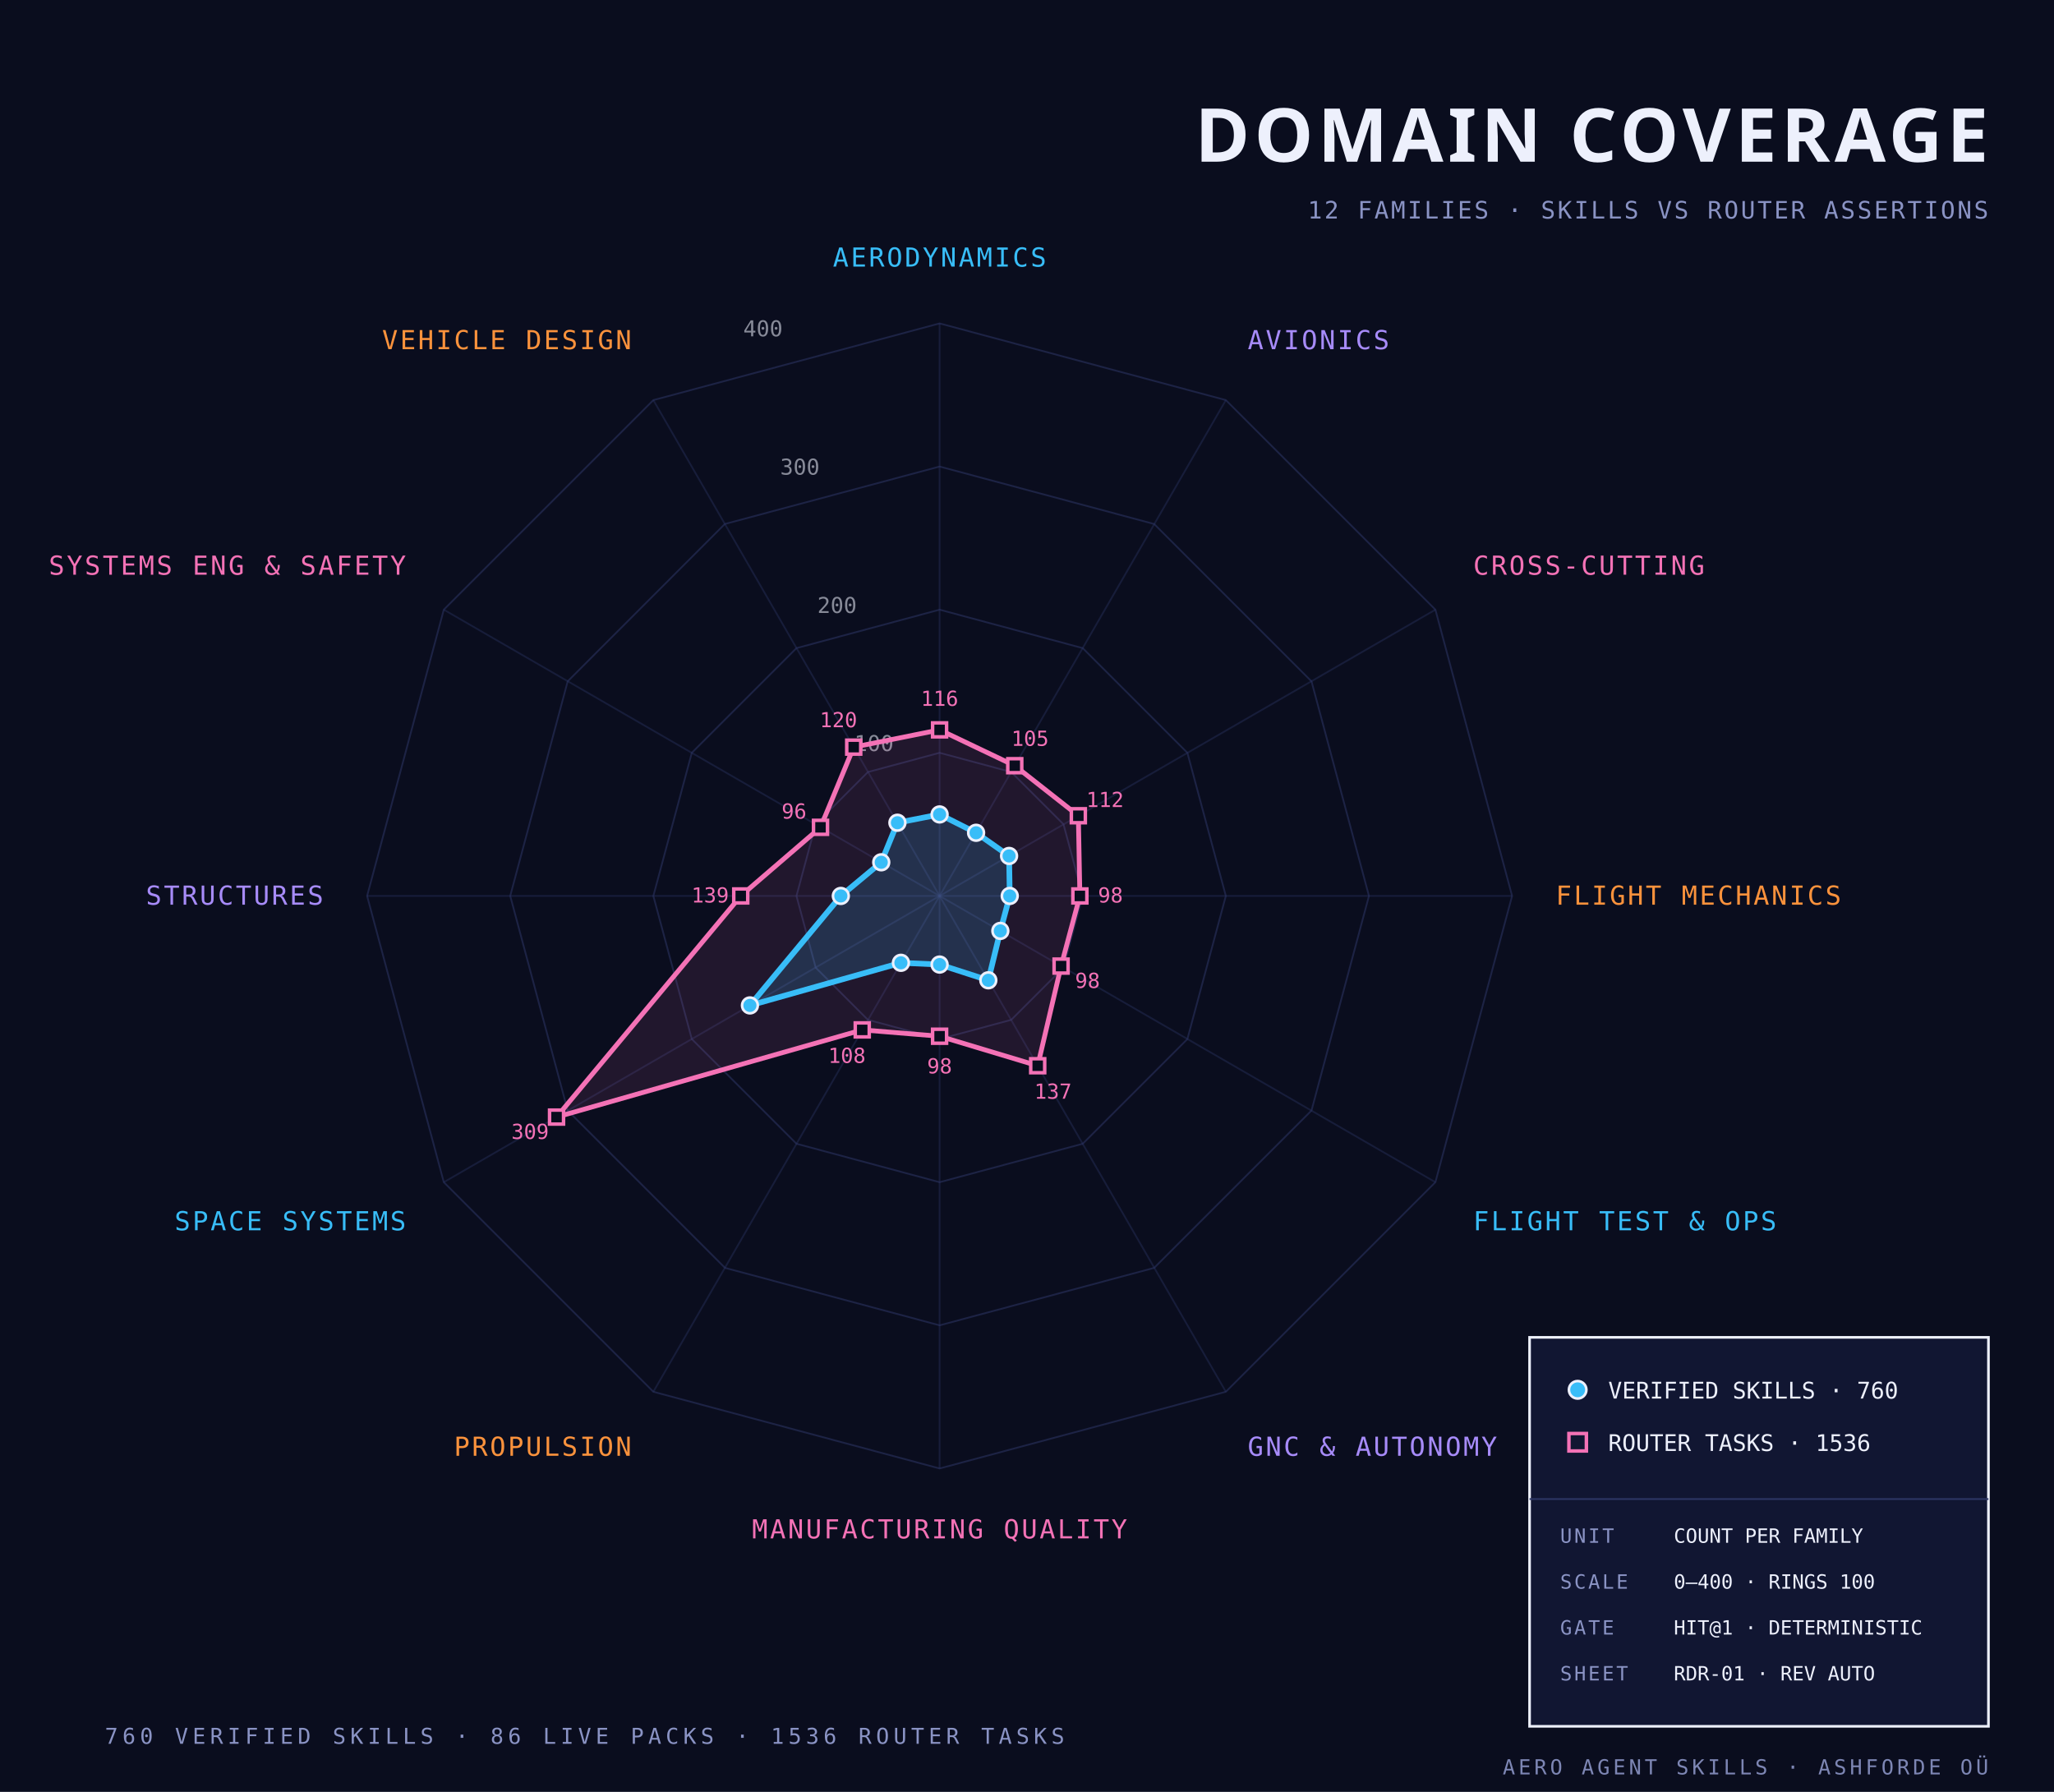
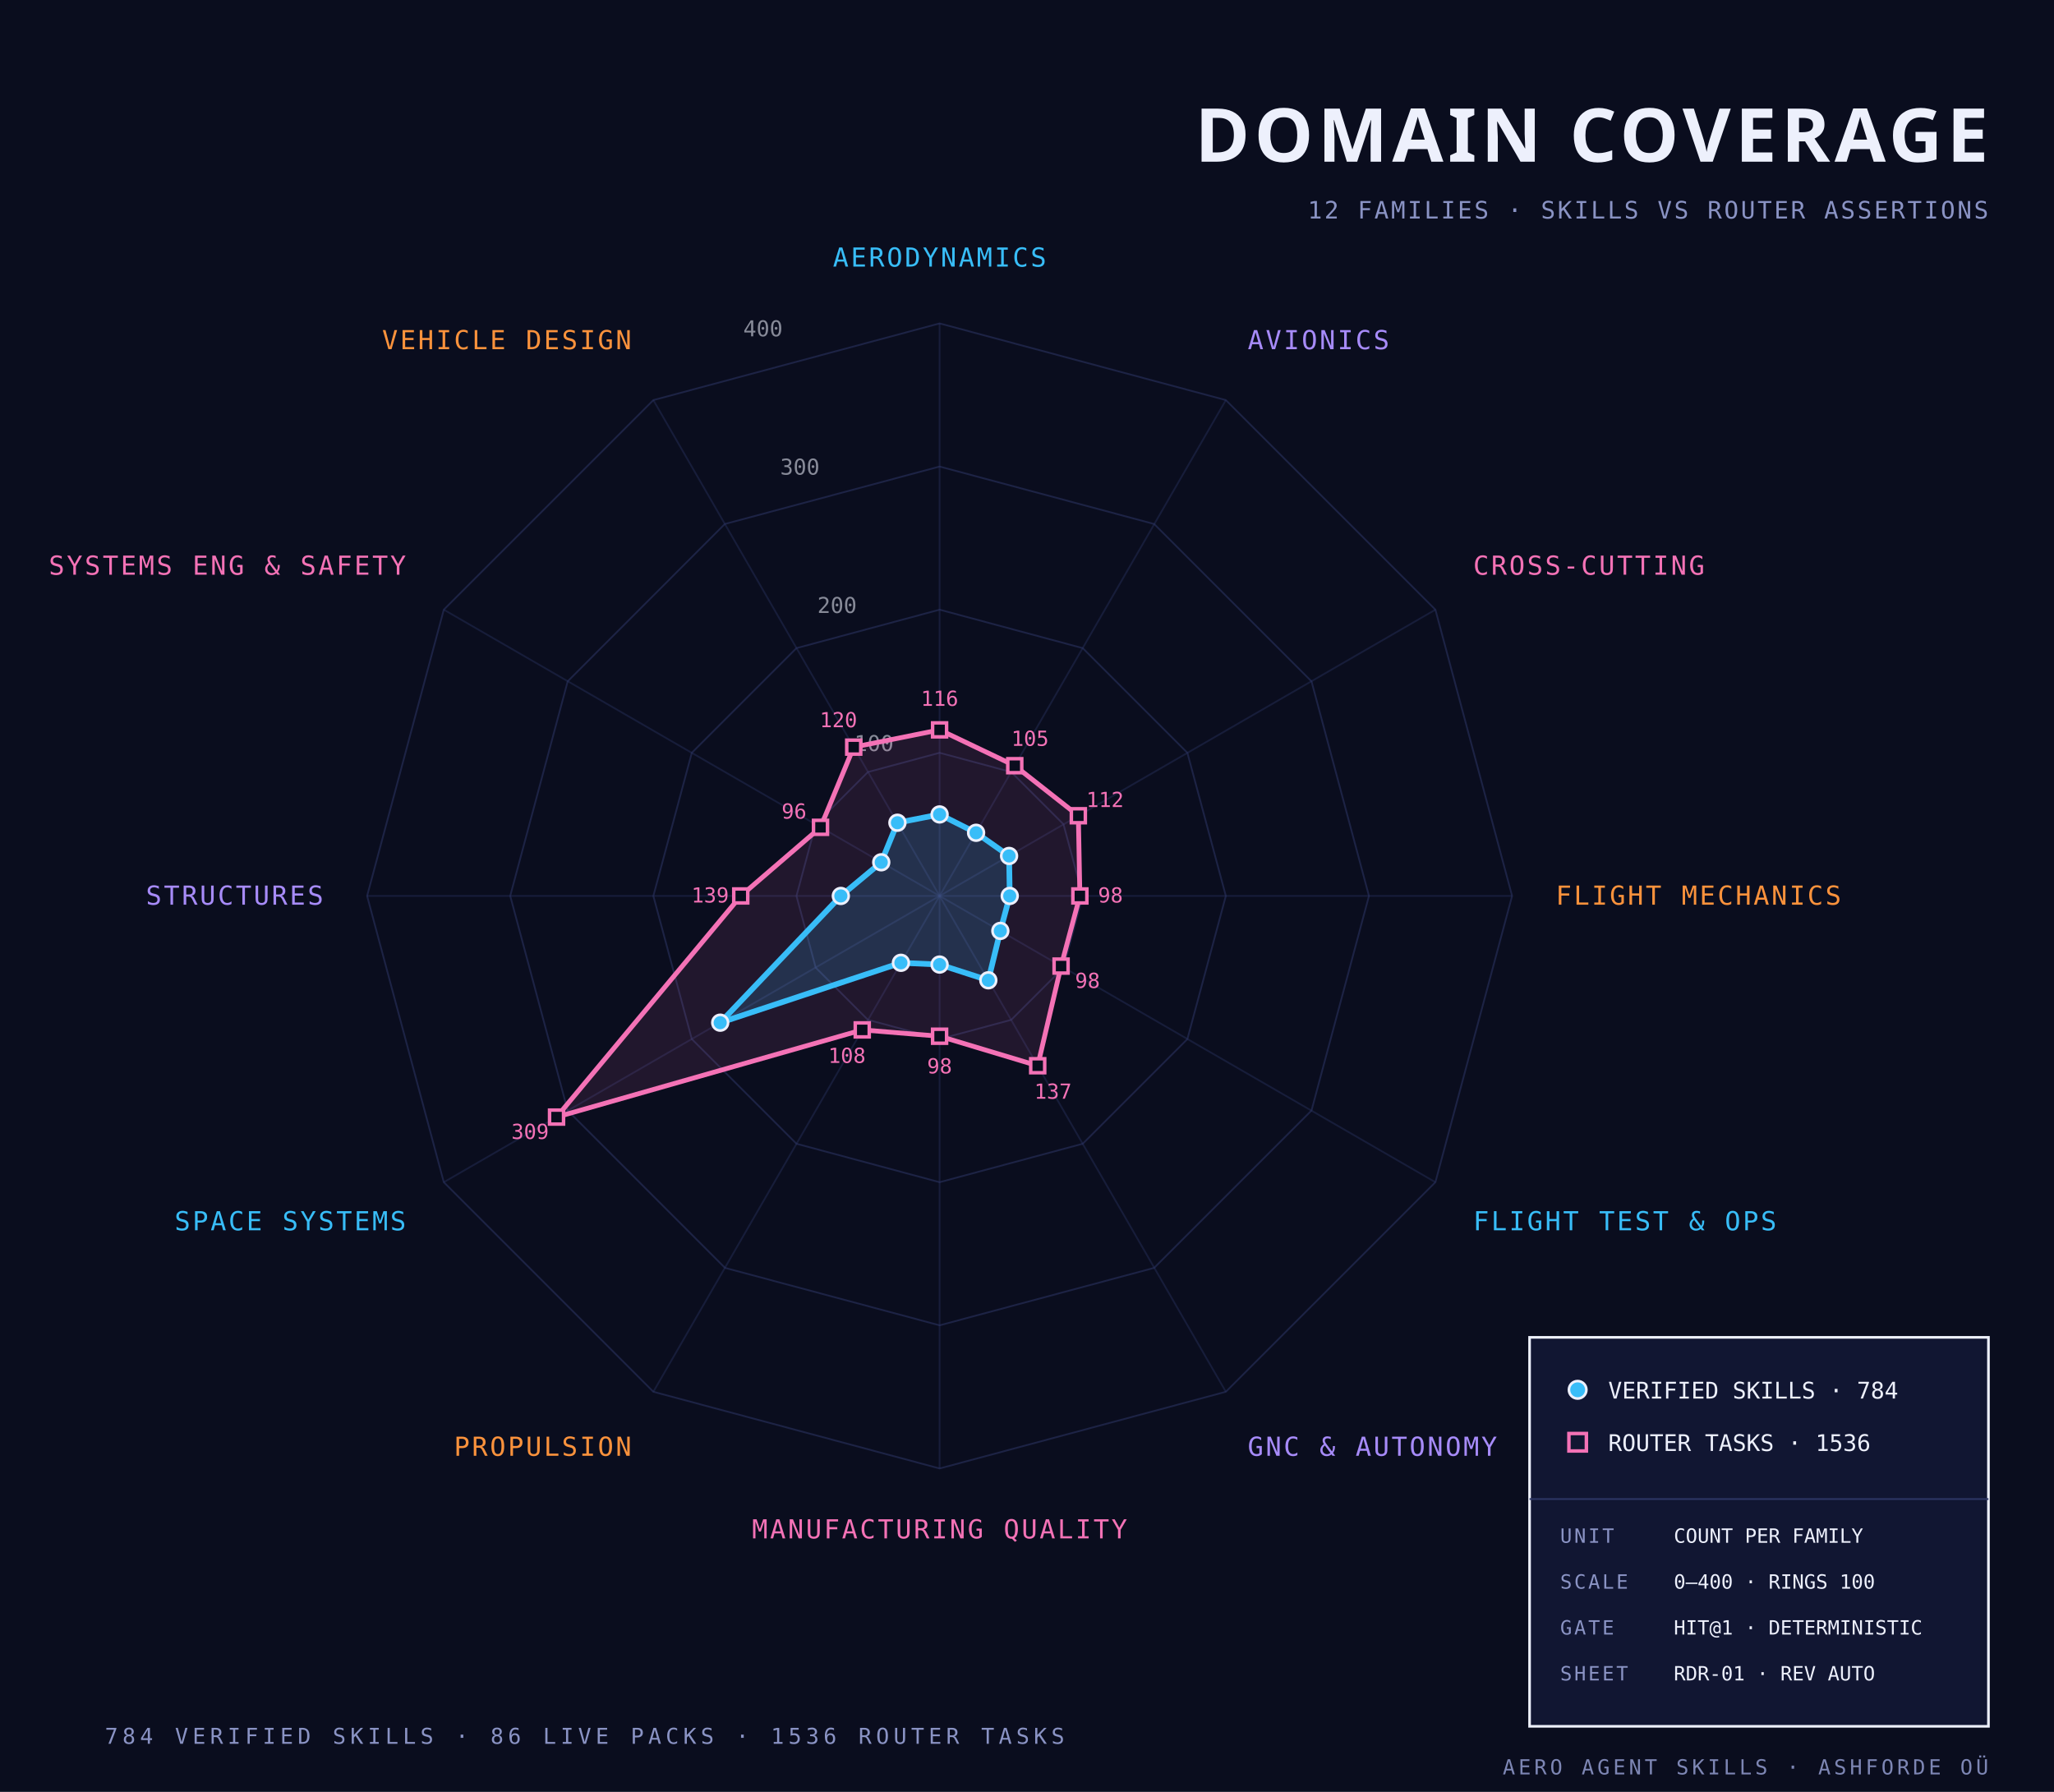
<svg xmlns="http://www.w3.org/2000/svg" width="940" height="820" viewBox="0 0 940 820">
  <style>
    .mono { font-family: "JetBrains Mono", "IBM Plex Mono", "Menlo", monospace; }
    .cond { font-family: "Barlow Condensed", "DIN Condensed", "Arial Narrow", sans-serif; font-weight: 700; text-transform: uppercase; }
    .serif { font-family: "Instrument Serif", Georgia, serif; font-style: italic; }
  </style>
  <rect width="940" height="820" fill="#0a0d1e" />
  <polygon points="430.0,344.5 462.8,353.3 486.7,377.2 495.5,410.0 486.7,442.8 462.8,466.7 430.0,475.5 397.2,466.7 373.3,442.8 364.5,410.0 373.3,377.2 397.2,353.3" fill="none" stroke="#2c3564" stroke-width="0.8" stroke-opacity="0.55" />
  <polygon points="430.0,279.0 495.5,296.6 543.4,344.5 561.0,410.0 543.4,475.5 495.5,523.4 430.0,541.0 364.5,523.4 316.6,475.5 299.0,410.0 316.6,344.5 364.5,296.6" fill="none" stroke="#2c3564" stroke-width="0.8" stroke-opacity="0.55" />
  <polygon points="430.0,213.5 528.2,239.8 600.2,311.8 626.5,410.0 600.2,508.2 528.2,580.2 430.0,606.5 331.8,580.2 259.8,508.2 233.5,410.0 259.8,311.8 331.7,239.8" fill="none" stroke="#2c3564" stroke-width="0.8" stroke-opacity="0.55" />
  <polygon points="430.0,148.0 561.0,183.1 656.9,279.0 692.0,410.0 656.9,541.0 561.0,636.9 430.0,672.0 299.0,636.9 203.1,541.0 168.0,410.0 203.1,279.0 299.0,183.1" fill="none" stroke="#2c3564" stroke-width="0.8" stroke-opacity="0.55" />
  <line x1="430" y1="410" x2="430.0" y2="148.0" stroke="#2c3564" stroke-width="0.8" stroke-opacity="0.4" />
  <line x1="430" y1="410" x2="561.0" y2="183.1" stroke="#2c3564" stroke-width="0.8" stroke-opacity="0.4" />
  <line x1="430" y1="410" x2="656.9" y2="279.0" stroke="#2c3564" stroke-width="0.8" stroke-opacity="0.4" />
  <line x1="430" y1="410" x2="692.0" y2="410.0" stroke="#2c3564" stroke-width="0.8" stroke-opacity="0.4" />
  <line x1="430" y1="410" x2="656.9" y2="541.0" stroke="#2c3564" stroke-width="0.8" stroke-opacity="0.4" />
  <line x1="430" y1="410" x2="561.0" y2="636.9" stroke="#2c3564" stroke-width="0.8" stroke-opacity="0.4" />
  <line x1="430" y1="410" x2="430.0" y2="672.0" stroke="#2c3564" stroke-width="0.8" stroke-opacity="0.4" />
  <line x1="430" y1="410" x2="299.0" y2="636.9" stroke="#2c3564" stroke-width="0.8" stroke-opacity="0.4" />
  <line x1="430" y1="410" x2="203.1" y2="541.0" stroke="#2c3564" stroke-width="0.8" stroke-opacity="0.4" />
  <line x1="430" y1="410" x2="168.0" y2="410.0" stroke="#2c3564" stroke-width="0.8" stroke-opacity="0.4" />
  <line x1="430" y1="410" x2="203.1" y2="279.0" stroke="#2c3564" stroke-width="0.8" stroke-opacity="0.4" />
  <line x1="430" y1="410" x2="299.0" y2="183.1" stroke="#2c3564" stroke-width="0.8" stroke-opacity="0.4" />
  <text class="mono" x="409.0" y="343.7" text-anchor="end" font-size="10" fill="#edf0fc" opacity="0.55">100</text>
  <text class="mono" x="392.1" y="280.5" text-anchor="end" font-size="10" fill="#edf0fc" opacity="0.55">200</text>
  <text class="mono" x="375.1" y="217.2" text-anchor="end" font-size="10" fill="#edf0fc" opacity="0.55">300</text>
  <text class="mono" x="358.2" y="153.9" text-anchor="end" font-size="10" fill="#edf0fc" opacity="0.55">400</text>
  <text class="mono" x="430.0" y="122.0" text-anchor="middle" font-size="12" fill="#38bdf8" letter-spacing="1">AERODYNAMICS</text>
  <text class="mono" x="571.0" y="159.8" text-anchor="start" font-size="12" fill="#a78bfa" letter-spacing="1">AVIONICS</text>
  <text class="mono" x="674.2" y="263.0" text-anchor="start" font-size="12" fill="#f472b6" letter-spacing="1">CROSS-CUTTING</text>
  <text class="mono" x="712.0" y="414.0" text-anchor="start" font-size="12" fill="#fb923c" letter-spacing="1">FLIGHT MECHANICS</text>
  <text class="mono" x="674.2" y="563.0" text-anchor="start" font-size="12" fill="#38bdf8" letter-spacing="1">FLIGHT TEST &amp; OPS</text>
  <text class="mono" x="571.0" y="666.2" text-anchor="start" font-size="12" fill="#a78bfa" letter-spacing="1">GNC &amp; AUTONOMY</text>
  <text class="mono" x="430.0" y="704.0" text-anchor="middle" font-size="12" fill="#f472b6" letter-spacing="1">MANUFACTURING QUALITY</text>
  <text class="mono" x="289.0" y="666.2" text-anchor="end" font-size="12" fill="#fb923c" letter-spacing="1">PROPULSION</text>
  <text class="mono" x="185.8" y="563.0" text-anchor="end" font-size="12" fill="#38bdf8" letter-spacing="1">SPACE SYSTEMS</text>
  <text class="mono" x="148.0" y="414.0" text-anchor="end" font-size="12" fill="#a78bfa" letter-spacing="1">STRUCTURES</text>
  <text class="mono" x="185.8" y="263.0" text-anchor="end" font-size="12" fill="#f472b6" letter-spacing="1">SYSTEMS ENG &amp; SAFETY</text>
  <text class="mono" x="289.0" y="159.8" text-anchor="end" font-size="12" fill="#fb923c" letter-spacing="1">VEHICLE DESIGN</text>
  <polygon points="430.0,334.0 464.4,350.4 493.5,373.3 494.2,410.0 485.6,442.1 474.9,487.7 430.0,474.2 394.6,471.3 254.7,511.2 339.0,410.0 375.5,378.6 390.7,341.9" fill="#f472b6" fill-opacity="0.10" stroke="#f472b6" stroke-width="2.2" />
  <rect x="426.8" y="330.8" width="6.4" height="6.4" fill="#0a0d1e" stroke="#f472b6" stroke-width="1.6" />
  <rect x="461.2" y="347.2" width="6.4" height="6.4" fill="#0a0d1e" stroke="#f472b6" stroke-width="1.6" />
  <rect x="490.3" y="370.1" width="6.4" height="6.4" fill="#0a0d1e" stroke="#f472b6" stroke-width="1.6" />
  <rect x="491.0" y="406.8" width="6.4" height="6.4" fill="#0a0d1e" stroke="#f472b6" stroke-width="1.6" />
  <rect x="482.4" y="438.9" width="6.4" height="6.4" fill="#0a0d1e" stroke="#f472b6" stroke-width="1.6" />
  <rect x="471.7" y="484.5" width="6.4" height="6.4" fill="#0a0d1e" stroke="#f472b6" stroke-width="1.6" />
  <rect x="426.8" y="471.0" width="6.4" height="6.4" fill="#0a0d1e" stroke="#f472b6" stroke-width="1.6" />
  <rect x="391.4" y="468.1" width="6.4" height="6.4" fill="#0a0d1e" stroke="#f472b6" stroke-width="1.6" />
  <rect x="251.5" y="508.0" width="6.4" height="6.4" fill="#0a0d1e" stroke="#f472b6" stroke-width="1.6" />
  <rect x="335.8" y="406.8" width="6.4" height="6.4" fill="#0a0d1e" stroke="#f472b6" stroke-width="1.6" />
  <rect x="372.3" y="375.4" width="6.4" height="6.4" fill="#0a0d1e" stroke="#f472b6" stroke-width="1.6" />
  <rect x="387.5" y="338.7" width="6.4" height="6.4" fill="#0a0d1e" stroke="#f472b6" stroke-width="1.6" />
-   <polygon points="430.0,372.7 446.7,381.1 461.8,391.7 462.1,410.0 457.8,426.0 452.3,448.6 430.0,441.4 412.3,440.6 343.2,460.1 384.8,410.0 403.3,394.6 410.7,376.5" fill="#38bdf8" fill-opacity="0.16" stroke="#38bdf8" stroke-width="2.6" />
+   <polygon points="430.0,372.7 446.7,381.1 461.8,391.7 462.1,410.0 457.8,426.0 452.3,448.6 430.0,441.4 412.3,440.6 329.6,468.0 384.8,410.0 403.3,394.6 410.7,376.5" fill="#38bdf8" fill-opacity="0.16" stroke="#38bdf8" stroke-width="2.6" />
  <circle cx="430.0" cy="372.7" r="3.6" fill="#38bdf8" stroke="#edf0fc" stroke-width="1.2" />
  <circle cx="446.7" cy="381.1" r="3.6" fill="#38bdf8" stroke="#edf0fc" stroke-width="1.2" />
  <circle cx="461.8" cy="391.7" r="3.6" fill="#38bdf8" stroke="#edf0fc" stroke-width="1.2" />
  <circle cx="462.1" cy="410.0" r="3.6" fill="#38bdf8" stroke="#edf0fc" stroke-width="1.2" />
  <circle cx="457.8" cy="426.0" r="3.6" fill="#38bdf8" stroke="#edf0fc" stroke-width="1.2" />
  <circle cx="452.3" cy="448.6" r="3.6" fill="#38bdf8" stroke="#edf0fc" stroke-width="1.2" />
  <circle cx="430.0" cy="441.4" r="3.6" fill="#38bdf8" stroke="#edf0fc" stroke-width="1.2" />
  <circle cx="412.3" cy="440.6" r="3.6" fill="#38bdf8" stroke="#edf0fc" stroke-width="1.2" />
-   <circle cx="343.2" cy="460.1" r="3.6" fill="#38bdf8" stroke="#edf0fc" stroke-width="1.2" />
+   <circle cx="329.6" cy="468.0" r="3.6" fill="#38bdf8" stroke="#edf0fc" stroke-width="1.2" />
  <circle cx="384.8" cy="410.0" r="3.6" fill="#38bdf8" stroke="#edf0fc" stroke-width="1.2" />
  <circle cx="403.3" cy="394.6" r="3.6" fill="#38bdf8" stroke="#edf0fc" stroke-width="1.2" />
  <circle cx="410.7" cy="376.5" r="3.6" fill="#38bdf8" stroke="#edf0fc" stroke-width="1.2" />
  <text class="mono" x="430.0" y="323.0" text-anchor="middle" font-size="9.5" fill="#f472b6">116</text>
  <text class="mono" x="471.4" y="341.3" text-anchor="middle" font-size="9.5" fill="#f472b6">105</text>
  <text class="mono" x="505.7" y="369.3" text-anchor="middle" font-size="9.5" fill="#f472b6">112</text>
  <text class="mono" x="508.2" y="413.0" text-anchor="middle" font-size="9.5" fill="#f472b6">98</text>
  <text class="mono" x="497.7" y="452.1" text-anchor="middle" font-size="9.5" fill="#f472b6">98</text>
  <text class="mono" x="481.9" y="502.8" text-anchor="middle" font-size="9.5" fill="#f472b6">137</text>
  <text class="mono" x="430.0" y="491.2" text-anchor="middle" font-size="9.5" fill="#f472b6">98</text>
  <text class="mono" x="387.6" y="486.4" text-anchor="middle" font-size="9.5" fill="#f472b6">108</text>
  <text class="mono" x="242.6" y="521.2" text-anchor="middle" font-size="9.5" fill="#f472b6">309</text>
  <text class="mono" x="325.0" y="413.0" text-anchor="middle" font-size="9.5" fill="#f472b6">139</text>
  <text class="mono" x="363.4" y="374.6" text-anchor="middle" font-size="9.5" fill="#f472b6">96</text>
  <text class="mono" x="383.7" y="332.8" text-anchor="middle" font-size="9.5" fill="#f472b6">120</text>
  <text class="cond" x="910.0" y="74.0" text-anchor="end" font-size="34" fill="#edf0fc" letter-spacing="2">DOMAIN COVERAGE</text>
  <text class="mono" x="910.0" y="100.0" text-anchor="end" font-size="11" fill="#8a93c4" letter-spacing="1">12 FAMILIES · SKILLS VS ROUTER ASSERTIONS</text>
  <rect x="700" y="612" width="210" height="178" fill="#111632" stroke="#edf0fc" stroke-width="1.2" />
  <line x1="700" y1="686" x2="910" y2="686" stroke="#2c3564" stroke-width="0.8" />
  <circle cx="722" cy="636" r="4" fill="#38bdf8" stroke="#edf0fc" stroke-width="1.2" />
-   <text class="mono" x="736.0" y="640.0" text-anchor="start" font-size="10.5" fill="#edf0fc">VERIFIED SKILLS · 760</text>
+   <text class="mono" x="736.0" y="640.0" text-anchor="start" font-size="10.5" fill="#edf0fc">VERIFIED SKILLS · 784</text>
  <rect x="718" y="656" width="8" height="8" fill="none" stroke="#f472b6" stroke-width="1.6" />
  <text class="mono" x="736.0" y="664.0" text-anchor="start" font-size="10.5" fill="#edf0fc">ROUTER TASKS · 1536</text>
  <text class="mono" x="714.0" y="706.0" text-anchor="start" font-size="9" fill="#8a93c4" letter-spacing="1">UNIT</text>
  <text class="mono" x="766.0" y="706.0" text-anchor="start" font-size="9" fill="#edf0fc">COUNT PER FAMILY</text>
  <text class="mono" x="714.0" y="727.0" text-anchor="start" font-size="9" fill="#8a93c4" letter-spacing="1">SCALE</text>
  <text class="mono" x="766.0" y="727.0" text-anchor="start" font-size="9" fill="#edf0fc">0–400 · RINGS 100</text>
  <text class="mono" x="714.0" y="748.0" text-anchor="start" font-size="9" fill="#8a93c4" letter-spacing="1">GATE</text>
  <text class="mono" x="766.0" y="748.0" text-anchor="start" font-size="9" fill="#edf0fc">HIT@1 · DETERMINISTIC</text>
  <text class="mono" x="714.0" y="769.0" text-anchor="start" font-size="9" fill="#8a93c4" letter-spacing="1">SHEET</text>
  <text class="mono" x="766.0" y="769.0" text-anchor="start" font-size="9" fill="#edf0fc">RDR-01 · REV AUTO</text>
-   <text class="mono" x="48.0" y="798.0" text-anchor="start" font-size="10" fill="#8a93c4" letter-spacing="2">760 VERIFIED SKILLS · 86 LIVE PACKS · 1536 ROUTER TASKS</text>
+   <text class="mono" x="48.0" y="798.0" text-anchor="start" font-size="10" fill="#8a93c4" letter-spacing="2">784 VERIFIED SKILLS · 86 LIVE PACKS · 1536 ROUTER TASKS</text>
  <text class="mono" x="910.0" y="812.0" text-anchor="end" font-size="9.5" fill="#8a93c4" letter-spacing="1.5" opacity="0.9">AERO AGENT SKILLS · ASHFORDE OÜ</text>
</svg>
